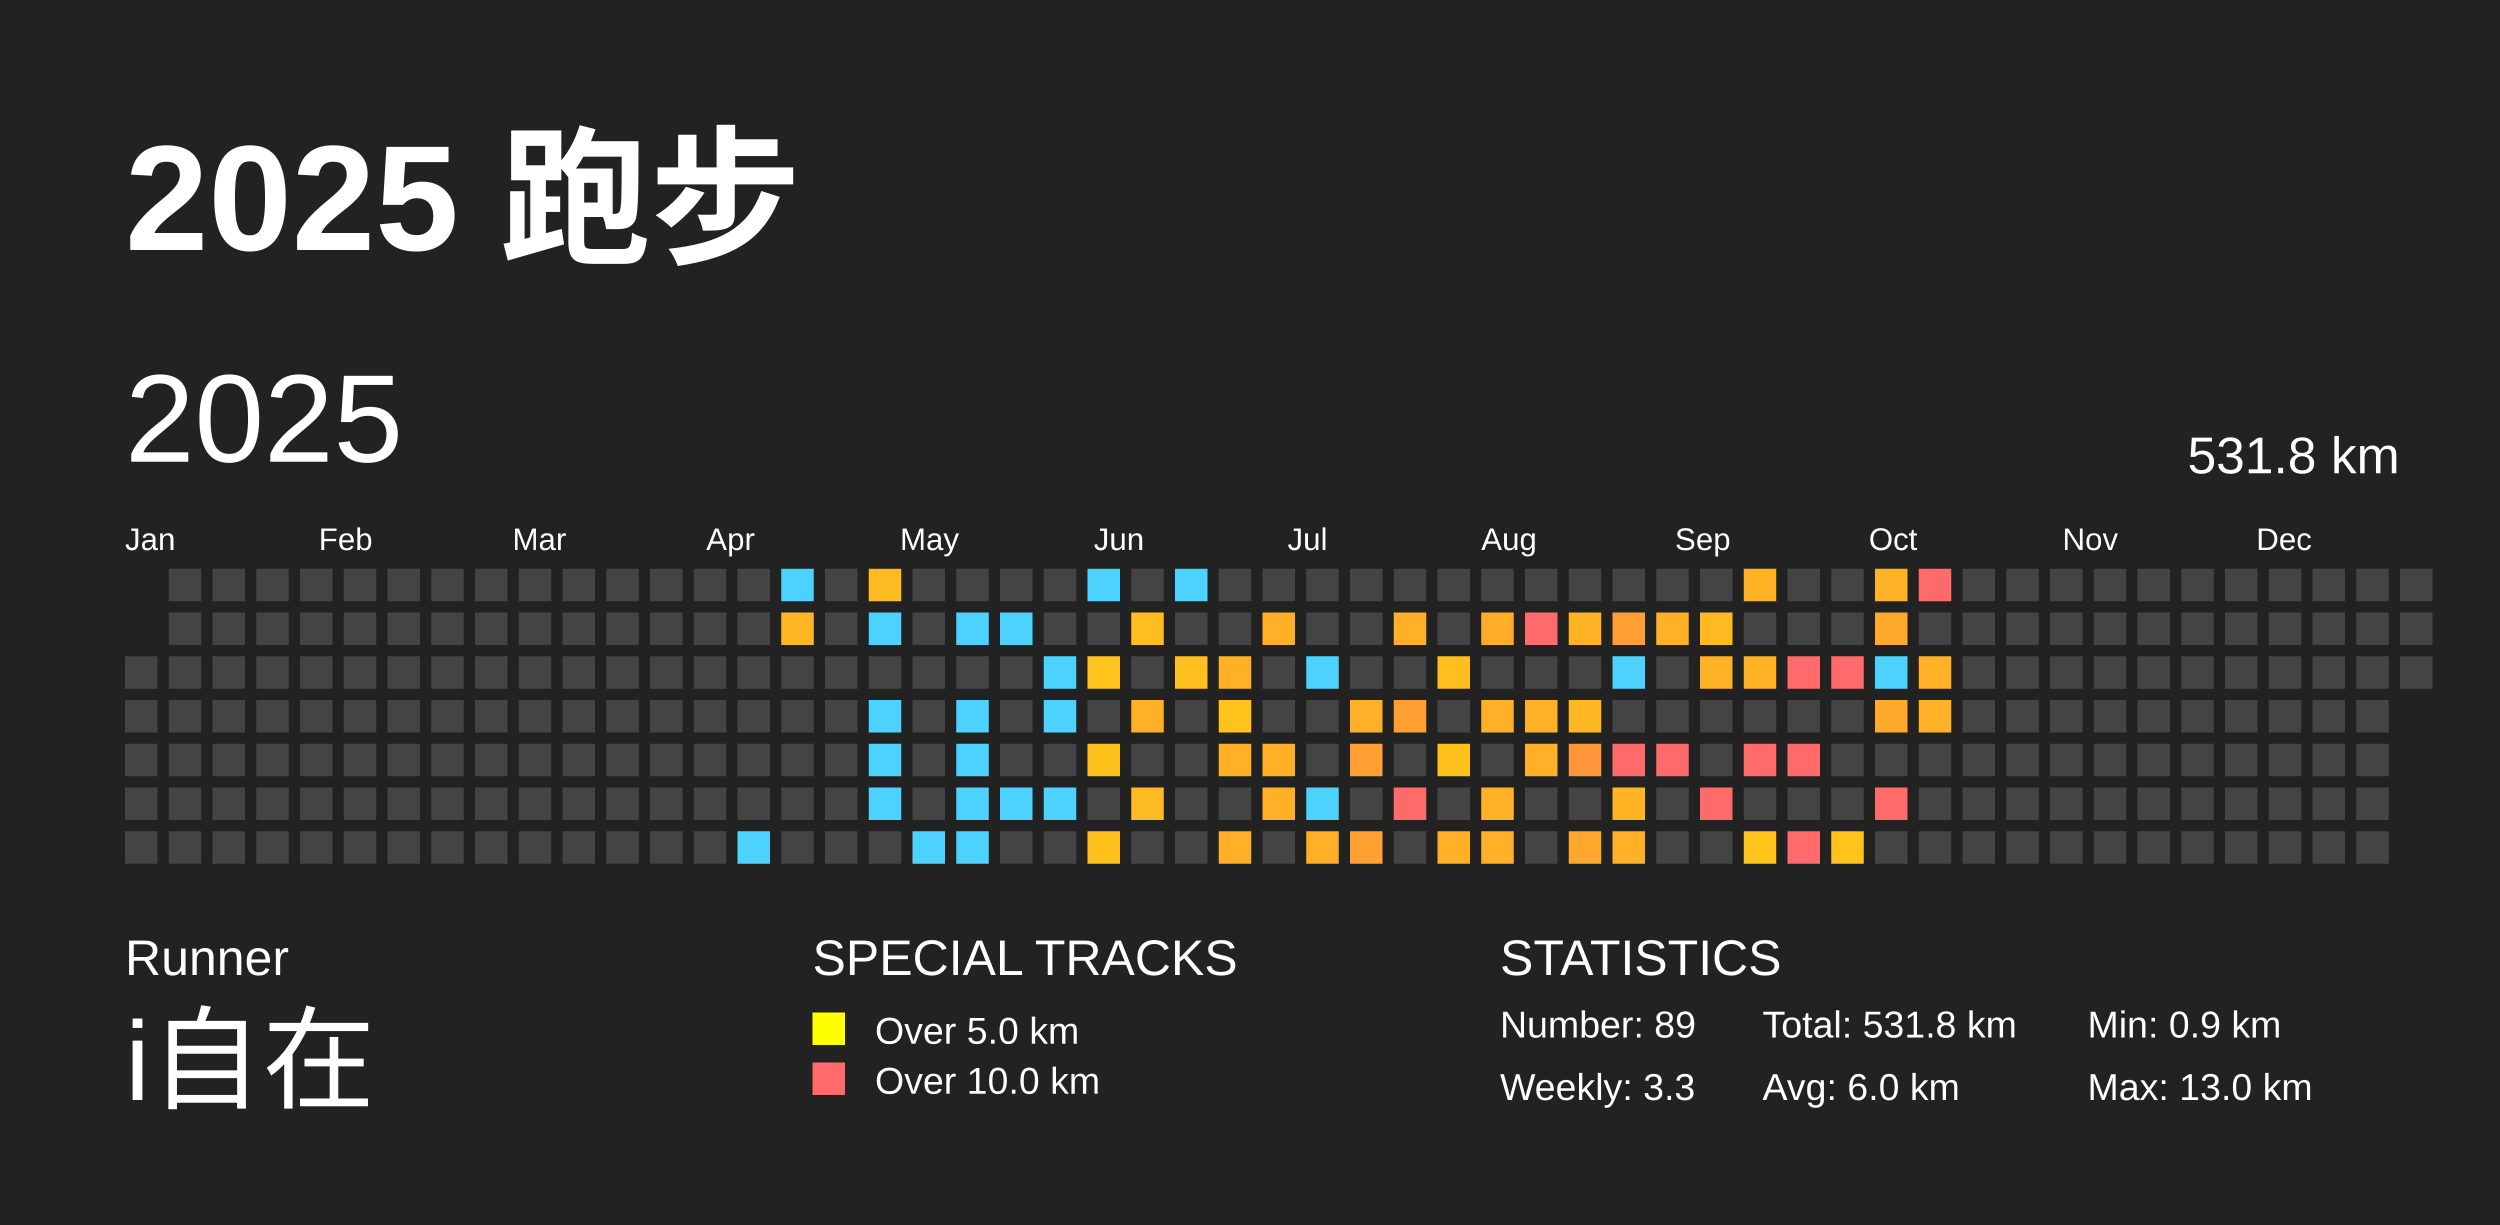
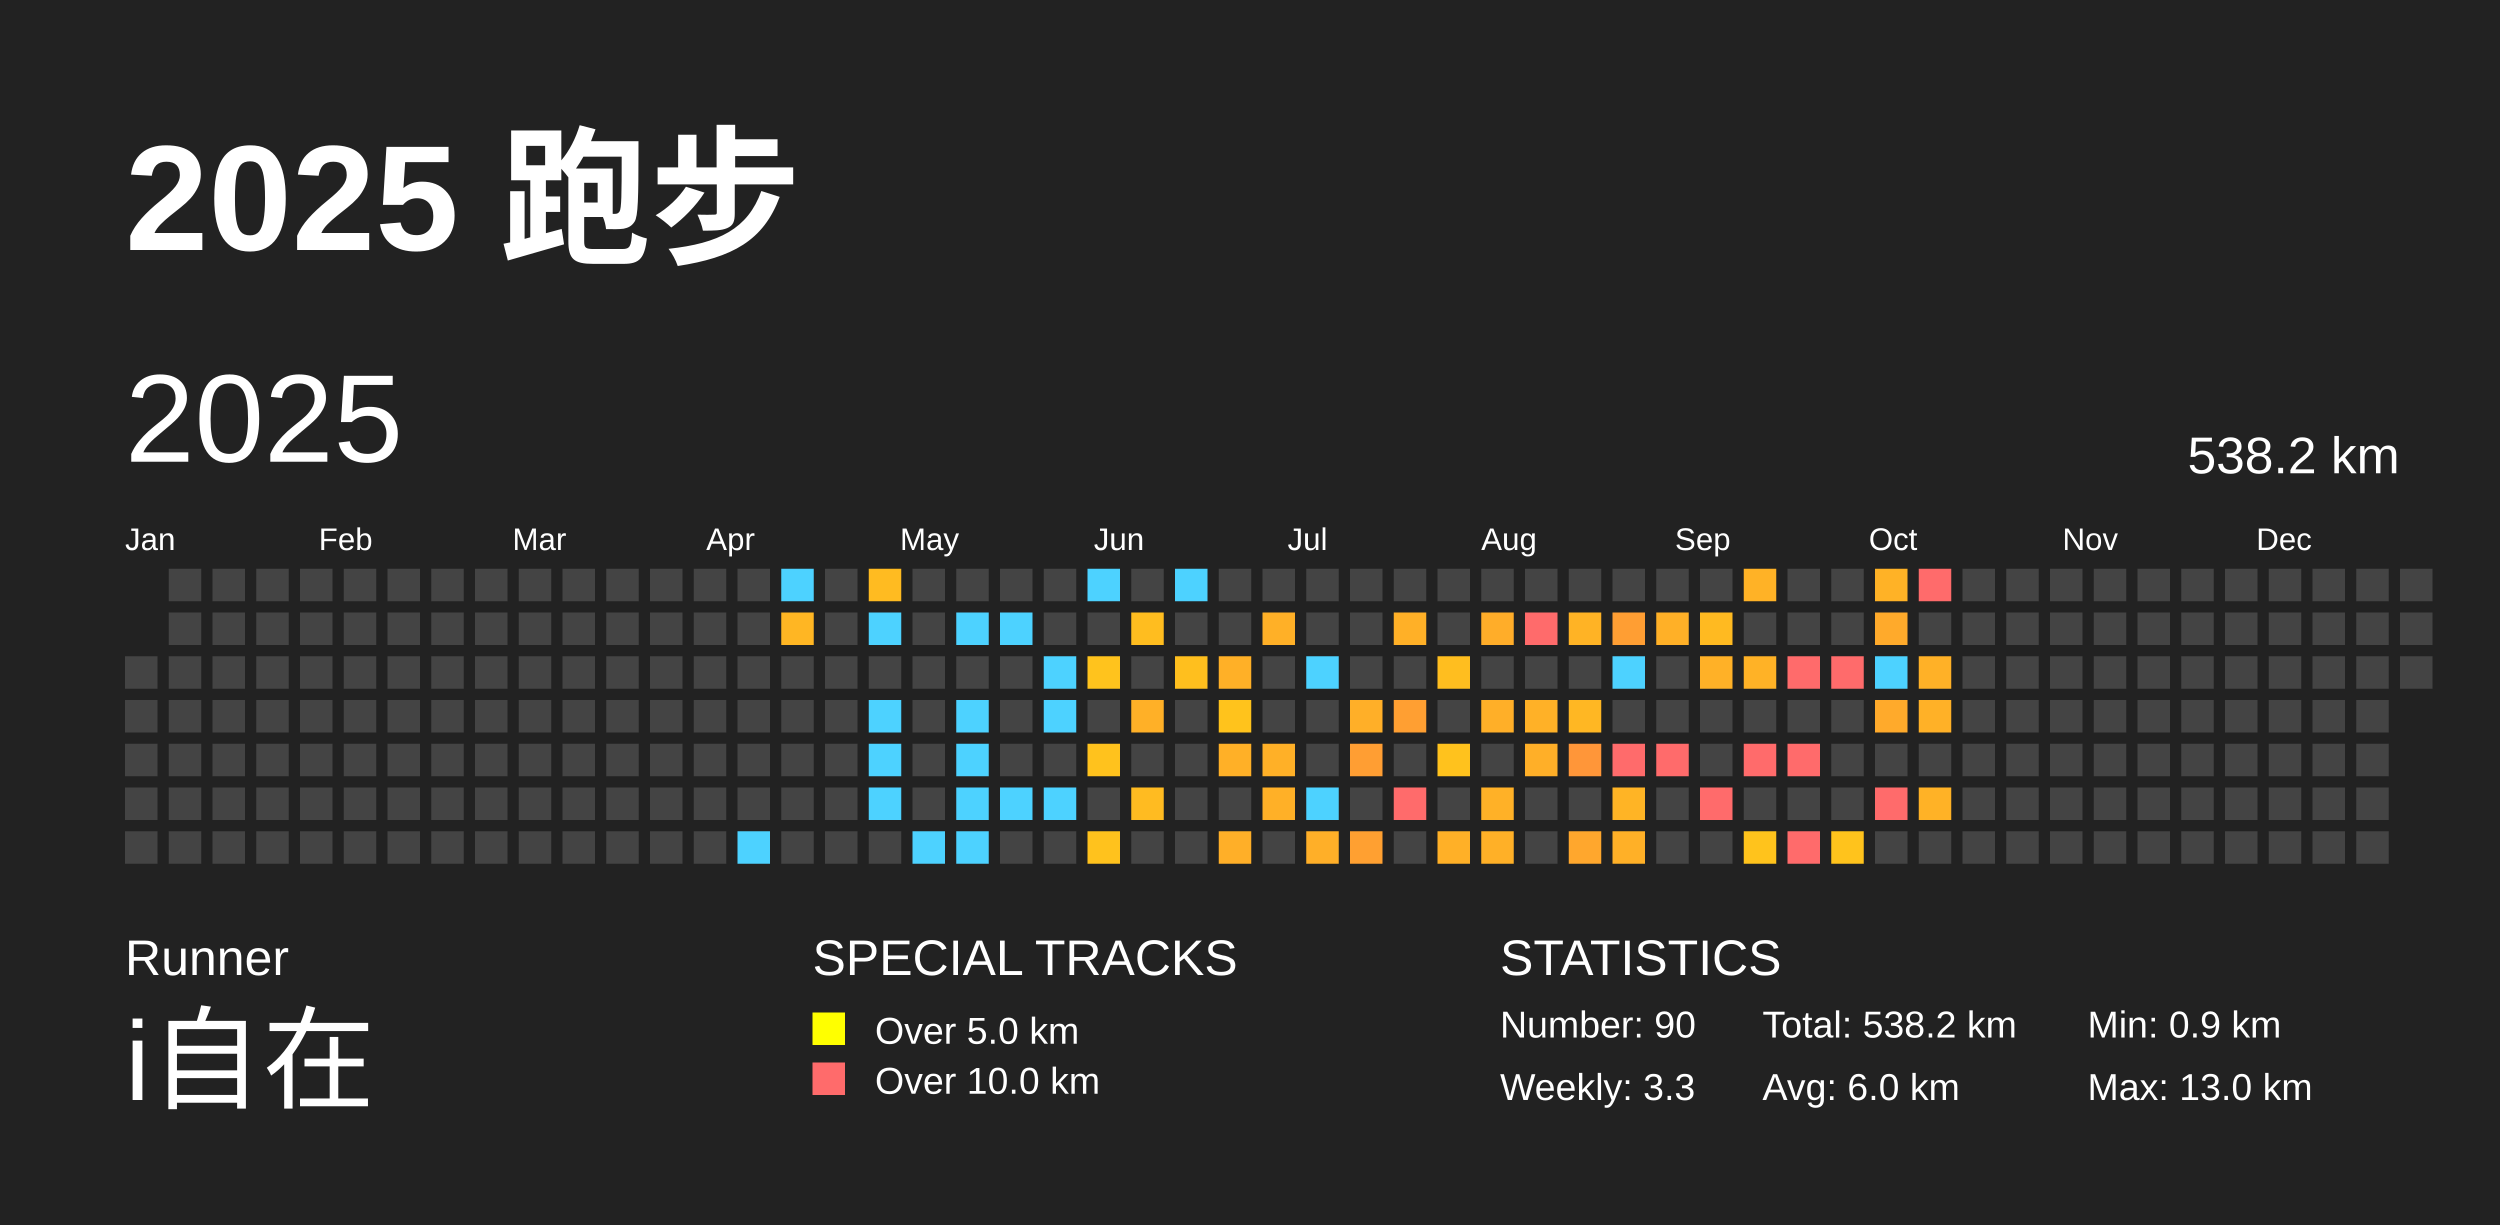
<svg xmlns="http://www.w3.org/2000/svg" baseProfile="full" height="98mm" version="1.1" viewBox="0,0,200,98" width="200mm">
  <defs />
  <rect fill="#222222" height="98" width="200" x="0" y="0" />
  <text fill="#FFFFFF" style="font-size:12px; font-family:Arial; font-weight:bold;" x="10" y="20">2025 跑步</text>
  <text fill="#FFFFFF" style="font-size:4px; font-family:Arial" x="10" y="78">Runner</text>
  <text fill="#FFFFFF" style="font-size:9px; font-family:Arial" x="10" y="88">i自在</text>
  <text fill="#FFFFFF" style="font-size:4px; font-family:Arial" x="65" y="78">SPECIAL TRACKS</text>
  <rect fill="#FFFF00" height="2.6" width="2.6" x="65" y="81" />
  <text fill="#FFFFFF" style="font-size:3px; font-family:Arial" x="70" y="83.5">Over 5.0 km</text>
  <rect fill="#FF6B6B" height="2.6" width="2.6" x="65" y="85" />
  <text fill="#FFFFFF" style="font-size:3px; font-family:Arial" x="70" y="87.5">Over 10.0 km</text>
  <text fill="#FFFFFF" style="font-size:4px; font-family:Arial" x="120" y="78">STATISTICS</text>
-   <text fill="#FFFFFF" style="font-size:3px; font-family:Arial" x="120" y="83">Number: 89</text>
+   <text fill="#FFFFFF" style="font-size:3px; font-family:Arial" x="120" y="83">Number: 90</text>
  <text fill="#FFFFFF" style="font-size:3px; font-family:Arial" x="120" y="88">Weekly: 3.3</text>
-   <text fill="#FFFFFF" style="font-size:3px; font-family:Arial" x="141" y="83">Total: 531.8 km</text>
+   <text fill="#FFFFFF" style="font-size:3px; font-family:Arial" x="141" y="83">Total: 538.2 km</text>
  <text fill="#FFFFFF" style="font-size:3px; font-family:Arial" x="141" y="88">Avg: 6.0 km</text>
  <text fill="#FFFFFF" style="font-size:3px; font-family:Arial" x="167" y="83">Min: 0.9 km</text>
  <text fill="#FFFFFF" style="font-size:3px; font-family:Arial" x="167" y="88">Max: 13.0 km</text>
  <text dominant-baseline="hanging" fill="#FFFFFF" style="font-size:10.0px; font-family:Arial;" x="10" y="30">2025</text>
-   <text dominant-baseline="hanging" fill="#FFFFFF" style="font-size:4.125px; font-family:Arial;" x="175" y="35">531.8 km</text>
+   <text dominant-baseline="hanging" fill="#FFFFFF" style="font-size:4.125px; font-family:Arial;" x="175" y="35">538.2 km</text>
  <text fill="#FFFFFF" style="font-size:2.5px; font-family:Arial" x="10.0" y="44">Jan</text>
  <text fill="#FFFFFF" style="font-size:2.5px; font-family:Arial" x="25.5" y="44">Feb</text>
  <text fill="#FFFFFF" style="font-size:2.5px; font-family:Arial" x="41.0" y="44">Mar</text>
  <text fill="#FFFFFF" style="font-size:2.5px; font-family:Arial" x="56.5" y="44">Apr</text>
  <text fill="#FFFFFF" style="font-size:2.5px; font-family:Arial" x="72.0" y="44">May</text>
  <text fill="#FFFFFF" style="font-size:2.5px; font-family:Arial" x="87.5" y="44">Jun</text>
  <text fill="#FFFFFF" style="font-size:2.5px; font-family:Arial" x="103.0" y="44">Jul</text>
  <text fill="#FFFFFF" style="font-size:2.5px; font-family:Arial" x="118.5" y="44">Aug</text>
  <text fill="#FFFFFF" style="font-size:2.5px; font-family:Arial" x="134.0" y="44">Sep</text>
  <text fill="#FFFFFF" style="font-size:2.5px; font-family:Arial" x="149.5" y="44">Oct</text>
  <text fill="#FFFFFF" style="font-size:2.5px; font-family:Arial" x="165.0" y="44">Nov</text>
  <text fill="#FFFFFF" style="font-size:2.5px; font-family:Arial" x="180.5" y="44">Dec</text>
  <rect fill="#444444" height="2.6" width="2.6" x="10.0" y="52.5" />
  <rect fill="#444444" height="2.6" width="2.6" x="10.0" y="56.0" />
  <rect fill="#444444" height="2.6" width="2.6" x="10.0" y="59.5" />
  <rect fill="#444444" height="2.6" width="2.6" x="10.0" y="63.0" />
  <rect fill="#444444" height="2.6" width="2.6" x="10.0" y="66.5" />
  <rect fill="#444444" height="2.6" width="2.6" x="13.5" y="45.5" />
  <rect fill="#444444" height="2.6" width="2.6" x="13.5" y="49.0" />
  <rect fill="#444444" height="2.6" width="2.6" x="13.5" y="52.5" />
  <rect fill="#444444" height="2.6" width="2.6" x="13.5" y="56.0" />
  <rect fill="#444444" height="2.6" width="2.6" x="13.5" y="59.5" />
  <rect fill="#444444" height="2.6" width="2.6" x="13.5" y="63.0" />
  <rect fill="#444444" height="2.6" width="2.6" x="13.5" y="66.5" />
  <rect fill="#444444" height="2.6" width="2.6" x="17.0" y="45.5" />
  <rect fill="#444444" height="2.6" width="2.6" x="17.0" y="49.0" />
  <rect fill="#444444" height="2.6" width="2.6" x="17.0" y="52.5" />
  <rect fill="#444444" height="2.6" width="2.6" x="17.0" y="56.0" />
  <rect fill="#444444" height="2.6" width="2.6" x="17.0" y="59.5" />
  <rect fill="#444444" height="2.6" width="2.6" x="17.0" y="63.0" />
  <rect fill="#444444" height="2.6" width="2.6" x="17.0" y="66.5" />
  <rect fill="#444444" height="2.6" width="2.6" x="20.5" y="45.5" />
  <rect fill="#444444" height="2.6" width="2.6" x="20.5" y="49.0" />
  <rect fill="#444444" height="2.6" width="2.6" x="20.5" y="52.5" />
  <rect fill="#444444" height="2.6" width="2.6" x="20.5" y="56.0" />
  <rect fill="#444444" height="2.6" width="2.6" x="20.5" y="59.5" />
  <rect fill="#444444" height="2.6" width="2.6" x="20.5" y="63.0" />
  <rect fill="#444444" height="2.6" width="2.6" x="20.5" y="66.5" />
  <rect fill="#444444" height="2.6" width="2.6" x="24.0" y="45.5" />
  <rect fill="#444444" height="2.6" width="2.6" x="24.0" y="49.0" />
  <rect fill="#444444" height="2.6" width="2.6" x="24.0" y="52.5" />
  <rect fill="#444444" height="2.6" width="2.6" x="24.0" y="56.0" />
  <rect fill="#444444" height="2.6" width="2.6" x="24.0" y="59.5" />
  <rect fill="#444444" height="2.6" width="2.6" x="24.0" y="63.0" />
  <rect fill="#444444" height="2.6" width="2.6" x="24.0" y="66.5" />
  <rect fill="#444444" height="2.6" width="2.6" x="27.5" y="45.5" />
  <rect fill="#444444" height="2.6" width="2.6" x="27.5" y="49.0" />
  <rect fill="#444444" height="2.6" width="2.6" x="27.5" y="52.5" />
  <rect fill="#444444" height="2.6" width="2.6" x="27.5" y="56.0" />
  <rect fill="#444444" height="2.6" width="2.6" x="27.5" y="59.5" />
  <rect fill="#444444" height="2.6" width="2.6" x="27.5" y="63.0" />
  <rect fill="#444444" height="2.6" width="2.6" x="27.5" y="66.5" />
  <rect fill="#444444" height="2.6" width="2.6" x="31.0" y="45.5" />
  <rect fill="#444444" height="2.6" width="2.6" x="31.0" y="49.0" />
  <rect fill="#444444" height="2.6" width="2.6" x="31.0" y="52.5" />
  <rect fill="#444444" height="2.6" width="2.6" x="31.0" y="56.0" />
  <rect fill="#444444" height="2.6" width="2.6" x="31.0" y="59.5" />
  <rect fill="#444444" height="2.6" width="2.6" x="31.0" y="63.0" />
  <rect fill="#444444" height="2.6" width="2.6" x="31.0" y="66.5" />
  <rect fill="#444444" height="2.6" width="2.6" x="34.5" y="45.5" />
  <rect fill="#444444" height="2.6" width="2.6" x="34.5" y="49.0" />
  <rect fill="#444444" height="2.6" width="2.6" x="34.5" y="52.5" />
  <rect fill="#444444" height="2.6" width="2.6" x="34.5" y="56.0" />
  <rect fill="#444444" height="2.6" width="2.6" x="34.5" y="59.5" />
  <rect fill="#444444" height="2.6" width="2.6" x="34.5" y="63.0" />
  <rect fill="#444444" height="2.6" width="2.6" x="34.5" y="66.5" />
  <rect fill="#444444" height="2.6" width="2.6" x="38.0" y="45.5" />
  <rect fill="#444444" height="2.6" width="2.6" x="38.0" y="49.0" />
  <rect fill="#444444" height="2.6" width="2.6" x="38.0" y="52.5" />
  <rect fill="#444444" height="2.6" width="2.6" x="38.0" y="56.0" />
  <rect fill="#444444" height="2.6" width="2.6" x="38.0" y="59.5" />
  <rect fill="#444444" height="2.6" width="2.6" x="38.0" y="63.0" />
  <rect fill="#444444" height="2.6" width="2.6" x="38.0" y="66.5" />
  <rect fill="#444444" height="2.6" width="2.6" x="41.5" y="45.5" />
  <rect fill="#444444" height="2.6" width="2.6" x="41.5" y="49.0" />
  <rect fill="#444444" height="2.6" width="2.6" x="41.5" y="52.5" />
  <rect fill="#444444" height="2.6" width="2.6" x="41.5" y="56.0" />
  <rect fill="#444444" height="2.6" width="2.6" x="41.5" y="59.5" />
  <rect fill="#444444" height="2.6" width="2.6" x="41.5" y="63.0" />
  <rect fill="#444444" height="2.6" width="2.6" x="41.5" y="66.5" />
  <rect fill="#444444" height="2.6" width="2.6" x="45.0" y="45.5" />
  <rect fill="#444444" height="2.6" width="2.6" x="45.0" y="49.0" />
  <rect fill="#444444" height="2.6" width="2.6" x="45.0" y="52.5" />
  <rect fill="#444444" height="2.6" width="2.6" x="45.0" y="56.0" />
  <rect fill="#444444" height="2.6" width="2.6" x="45.0" y="59.5" />
  <rect fill="#444444" height="2.6" width="2.6" x="45.0" y="63.0" />
  <rect fill="#444444" height="2.6" width="2.6" x="45.0" y="66.5" />
  <rect fill="#444444" height="2.6" width="2.6" x="48.5" y="45.5" />
  <rect fill="#444444" height="2.6" width="2.6" x="48.5" y="49.0" />
  <rect fill="#444444" height="2.6" width="2.6" x="48.5" y="52.5" />
  <rect fill="#444444" height="2.6" width="2.6" x="48.5" y="56.0" />
  <rect fill="#444444" height="2.6" width="2.6" x="48.5" y="59.5" />
  <rect fill="#444444" height="2.6" width="2.6" x="48.5" y="63.0" />
  <rect fill="#444444" height="2.6" width="2.6" x="48.5" y="66.5" />
  <rect fill="#444444" height="2.6" width="2.6" x="52.0" y="45.5" />
  <rect fill="#444444" height="2.6" width="2.6" x="52.0" y="49.0" />
  <rect fill="#444444" height="2.6" width="2.6" x="52.0" y="52.5" />
  <rect fill="#444444" height="2.6" width="2.6" x="52.0" y="56.0" />
  <rect fill="#444444" height="2.6" width="2.6" x="52.0" y="59.5" />
  <rect fill="#444444" height="2.6" width="2.6" x="52.0" y="63.0" />
  <rect fill="#444444" height="2.6" width="2.6" x="52.0" y="66.5" />
  <rect fill="#444444" height="2.6" width="2.6" x="55.5" y="45.5" />
  <rect fill="#444444" height="2.6" width="2.6" x="55.5" y="49.0" />
  <rect fill="#444444" height="2.6" width="2.6" x="55.5" y="52.5" />
  <rect fill="#444444" height="2.6" width="2.6" x="55.5" y="56.0" />
  <rect fill="#444444" height="2.6" width="2.6" x="55.5" y="59.5" />
  <rect fill="#444444" height="2.6" width="2.6" x="55.5" y="63.0" />
  <rect fill="#444444" height="2.6" width="2.6" x="55.5" y="66.5" />
  <rect fill="#444444" height="2.6" width="2.6" x="59.0" y="45.5" />
  <rect fill="#444444" height="2.6" width="2.6" x="59.0" y="49.0" />
  <rect fill="#444444" height="2.6" width="2.6" x="59.0" y="52.5" />
  <rect fill="#444444" height="2.6" width="2.6" x="59.0" y="56.0" />
  <rect fill="#444444" height="2.6" width="2.6" x="59.0" y="59.5" />
  <rect fill="#444444" height="2.6" width="2.6" x="59.0" y="63.0" />
  <rect fill="#4dd2ff" height="2.6" width="2.6" x="59.0" y="66.5" />
  <rect fill="#4dd2ff" height="2.6" width="2.6" x="62.5" y="45.5" />
  <rect fill="#ffb623" height="2.6" width="2.6" x="62.5" y="49.0" />
  <rect fill="#444444" height="2.6" width="2.6" x="62.5" y="52.5" />
  <rect fill="#444444" height="2.6" width="2.6" x="62.5" y="56.0" />
  <rect fill="#444444" height="2.6" width="2.6" x="62.5" y="59.5" />
  <rect fill="#444444" height="2.6" width="2.6" x="62.5" y="63.0" />
  <rect fill="#444444" height="2.6" width="2.6" x="62.5" y="66.5" />
  <rect fill="#444444" height="2.6" width="2.6" x="66.0" y="45.5" />
  <rect fill="#444444" height="2.6" width="2.6" x="66.0" y="49.0" />
  <rect fill="#444444" height="2.6" width="2.6" x="66.0" y="52.5" />
  <rect fill="#444444" height="2.6" width="2.6" x="66.0" y="56.0" />
  <rect fill="#444444" height="2.6" width="2.6" x="66.0" y="59.5" />
  <rect fill="#444444" height="2.6" width="2.6" x="66.0" y="63.0" />
  <rect fill="#444444" height="2.6" width="2.6" x="66.0" y="66.5" />
  <rect fill="#ffbb21" height="2.6" width="2.6" x="69.5" y="45.5" />
  <rect fill="#4dd2ff" height="2.6" width="2.6" x="69.5" y="49.0" />
  <rect fill="#444444" height="2.6" width="2.6" x="69.5" y="52.5" />
  <rect fill="#4dd2ff" height="2.6" width="2.6" x="69.5" y="56.0" />
  <rect fill="#4dd2ff" height="2.6" width="2.6" x="69.5" y="59.5" />
  <rect fill="#4dd2ff" height="2.6" width="2.6" x="69.5" y="63.0" />
  <rect fill="#444444" height="2.6" width="2.6" x="69.5" y="66.5" />
  <rect fill="#444444" height="2.6" width="2.6" x="73.0" y="45.5" />
  <rect fill="#444444" height="2.6" width="2.6" x="73.0" y="49.0" />
  <rect fill="#444444" height="2.6" width="2.6" x="73.0" y="52.5" />
  <rect fill="#444444" height="2.6" width="2.6" x="73.0" y="56.0" />
  <rect fill="#444444" height="2.6" width="2.6" x="73.0" y="59.5" />
  <rect fill="#444444" height="2.6" width="2.6" x="73.0" y="63.0" />
  <rect fill="#4dd2ff" height="2.6" width="2.6" x="73.0" y="66.5" />
  <rect fill="#444444" height="2.6" width="2.6" x="76.5" y="45.5" />
  <rect fill="#4dd2ff" height="2.6" width="2.6" x="76.5" y="49.0" />
  <rect fill="#444444" height="2.6" width="2.6" x="76.5" y="52.5" />
  <rect fill="#4dd2ff" height="2.6" width="2.6" x="76.5" y="56.0" />
  <rect fill="#4dd2ff" height="2.6" width="2.6" x="76.5" y="59.5" />
  <rect fill="#4dd2ff" height="2.6" width="2.6" x="76.5" y="63.0" />
  <rect fill="#4dd2ff" height="2.6" width="2.6" x="76.5" y="66.5" />
  <rect fill="#444444" height="2.6" width="2.6" x="80.0" y="45.5" />
  <rect fill="#4dd2ff" height="2.6" width="2.6" x="80.0" y="49.0" />
  <rect fill="#444444" height="2.6" width="2.6" x="80.0" y="52.5" />
  <rect fill="#444444" height="2.6" width="2.6" x="80.0" y="56.0" />
  <rect fill="#444444" height="2.6" width="2.6" x="80.0" y="59.5" />
  <rect fill="#4dd2ff" height="2.6" width="2.6" x="80.0" y="63.0" />
  <rect fill="#444444" height="2.6" width="2.6" x="80.0" y="66.5" />
  <rect fill="#444444" height="2.6" width="2.6" x="83.5" y="45.5" />
  <rect fill="#444444" height="2.6" width="2.6" x="83.5" y="49.0" />
  <rect fill="#4dd2ff" height="2.6" width="2.6" x="83.5" y="52.5" />
  <rect fill="#4dd2ff" height="2.6" width="2.6" x="83.5" y="56.0" />
  <rect fill="#444444" height="2.6" width="2.6" x="83.5" y="59.5" />
  <rect fill="#4dd2ff" height="2.6" width="2.6" x="83.5" y="63.0" />
  <rect fill="#444444" height="2.6" width="2.6" x="83.5" y="66.5" />
  <rect fill="#4dd2ff" height="2.6" width="2.6" x="87.0" y="45.5" />
  <rect fill="#444444" height="2.6" width="2.6" x="87.0" y="49.0" />
  <rect fill="#ffc31d" height="2.6" width="2.6" x="87.0" y="52.5" />
  <rect fill="#444444" height="2.6" width="2.6" x="87.0" y="56.0" />
  <rect fill="#ffc21d" height="2.6" width="2.6" x="87.0" y="59.5" />
  <rect fill="#444444" height="2.6" width="2.6" x="87.0" y="63.0" />
  <rect fill="#ffc21d" height="2.6" width="2.6" x="87.0" y="66.5" />
  <rect fill="#444444" height="2.6" width="2.6" x="90.5" y="45.5" />
  <rect fill="#ffbd1f" height="2.6" width="2.6" x="90.5" y="49.0" />
  <rect fill="#444444" height="2.6" width="2.6" x="90.5" y="52.5" />
  <rect fill="#ffb027" height="2.6" width="2.6" x="90.5" y="56.0" />
  <rect fill="#444444" height="2.6" width="2.6" x="90.5" y="59.5" />
  <rect fill="#ffbb21" height="2.6" width="2.6" x="90.5" y="63.0" />
  <rect fill="#444444" height="2.6" width="2.6" x="90.5" y="66.5" />
  <rect fill="#4dd2ff" height="2.6" width="2.6" x="94.0" y="45.5" />
  <rect fill="#444444" height="2.6" width="2.6" x="94.0" y="49.0" />
  <rect fill="#ffbf1e" height="2.6" width="2.6" x="94.0" y="52.5" />
  <rect fill="#444444" height="2.6" width="2.6" x="94.0" y="56.0" />
  <rect fill="#444444" height="2.6" width="2.6" x="94.0" y="59.5" />
  <rect fill="#444444" height="2.6" width="2.6" x="94.0" y="63.0" />
  <rect fill="#444444" height="2.6" width="2.6" x="94.0" y="66.5" />
  <rect fill="#444444" height="2.6" width="2.6" x="97.5" y="45.5" />
  <rect fill="#444444" height="2.6" width="2.6" x="97.5" y="49.0" />
  <rect fill="#ffb027" height="2.6" width="2.6" x="97.5" y="52.5" />
  <rect fill="#ffc31c" height="2.6" width="2.6" x="97.5" y="56.0" />
  <rect fill="#ffb027" height="2.6" width="2.6" x="97.5" y="59.5" />
  <rect fill="#444444" height="2.6" width="2.6" x="97.5" y="63.0" />
  <rect fill="#ffaf28" height="2.6" width="2.6" x="97.5" y="66.5" />
  <rect fill="#444444" height="2.6" width="2.6" x="101.0" y="45.5" />
  <rect fill="#ffb027" height="2.6" width="2.6" x="101.0" y="49.0" />
  <rect fill="#444444" height="2.6" width="2.6" x="101.0" y="52.5" />
  <rect fill="#444444" height="2.6" width="2.6" x="101.0" y="56.0" />
  <rect fill="#ffb027" height="2.6" width="2.6" x="101.0" y="59.5" />
  <rect fill="#ffb027" height="2.6" width="2.6" x="101.0" y="63.0" />
  <rect fill="#444444" height="2.6" width="2.6" x="101.0" y="66.5" />
  <rect fill="#444444" height="2.6" width="2.6" x="104.5" y="45.5" />
  <rect fill="#444444" height="2.6" width="2.6" x="104.5" y="49.0" />
  <rect fill="#4dd2ff" height="2.6" width="2.6" x="104.5" y="52.5" />
  <rect fill="#444444" height="2.6" width="2.6" x="104.5" y="56.0" />
  <rect fill="#444444" height="2.6" width="2.6" x="104.5" y="59.5" />
  <rect fill="#4dd2ff" height="2.6" width="2.6" x="104.5" y="63.0" />
  <rect fill="#ffaf28" height="2.6" width="2.6" x="104.5" y="66.5" />
  <rect fill="#444444" height="2.6" width="2.6" x="108.0" y="45.5" />
  <rect fill="#444444" height="2.6" width="2.6" x="108.0" y="49.0" />
  <rect fill="#444444" height="2.6" width="2.6" x="108.0" y="52.5" />
  <rect fill="#ffaf28" height="2.6" width="2.6" x="108.0" y="56.0" />
  <rect fill="#ff9e33" height="2.6" width="2.6" x="108.0" y="59.5" />
  <rect fill="#444444" height="2.6" width="2.6" x="108.0" y="63.0" />
  <rect fill="#ffa031" height="2.6" width="2.6" x="108.0" y="66.5" />
  <rect fill="#444444" height="2.6" width="2.6" x="111.5" y="45.5" />
  <rect fill="#ffb027" height="2.6" width="2.6" x="111.5" y="49.0" />
  <rect fill="#444444" height="2.6" width="2.6" x="111.5" y="52.5" />
  <rect fill="#ff9f32" height="2.6" width="2.6" x="111.5" y="56.0" />
  <rect fill="#444444" height="2.6" width="2.6" x="111.5" y="59.5" />
  <rect fill="#FF6B6B" height="2.6" width="2.6" x="111.5" y="63.0" />
  <rect fill="#444444" height="2.6" width="2.6" x="111.5" y="66.5" />
  <rect fill="#444444" height="2.6" width="2.6" x="115.0" y="45.5" />
  <rect fill="#444444" height="2.6" width="2.6" x="115.0" y="49.0" />
  <rect fill="#ffbe1f" height="2.6" width="2.6" x="115.0" y="52.5" />
  <rect fill="#444444" height="2.6" width="2.6" x="115.0" y="56.0" />
  <rect fill="#ffc21d" height="2.6" width="2.6" x="115.0" y="59.5" />
  <rect fill="#444444" height="2.6" width="2.6" x="115.0" y="63.0" />
  <rect fill="#ffb027" height="2.6" width="2.6" x="115.0" y="66.5" />
  <rect fill="#444444" height="2.6" width="2.6" x="118.5" y="45.5" />
  <rect fill="#ffad29" height="2.6" width="2.6" x="118.5" y="49.0" />
  <rect fill="#444444" height="2.6" width="2.6" x="118.5" y="52.5" />
  <rect fill="#ffaf28" height="2.6" width="2.6" x="118.5" y="56.0" />
  <rect fill="#444444" height="2.6" width="2.6" x="118.5" y="59.5" />
  <rect fill="#ffb127" height="2.6" width="2.6" x="118.5" y="63.0" />
  <rect fill="#ffb027" height="2.6" width="2.6" x="118.5" y="66.5" />
  <rect fill="#444444" height="2.6" width="2.6" x="122.0" y="45.5" />
  <rect fill="#FF6B6B" height="2.6" width="2.6" x="122.0" y="49.0" />
  <rect fill="#444444" height="2.6" width="2.6" x="122.0" y="52.5" />
  <rect fill="#ffb127" height="2.6" width="2.6" x="122.0" y="56.0" />
  <rect fill="#ffaf28" height="2.6" width="2.6" x="122.0" y="59.5" />
  <rect fill="#444444" height="2.6" width="2.6" x="122.0" y="63.0" />
  <rect fill="#444444" height="2.6" width="2.6" x="122.0" y="66.5" />
  <rect fill="#444444" height="2.6" width="2.6" x="125.5" y="45.5" />
  <rect fill="#ffb325" height="2.6" width="2.6" x="125.5" y="49.0" />
  <rect fill="#444444" height="2.6" width="2.6" x="125.5" y="52.5" />
  <rect fill="#ffb723" height="2.6" width="2.6" x="125.5" y="56.0" />
  <rect fill="#ff9639" height="2.6" width="2.6" x="125.5" y="59.5" />
  <rect fill="#444444" height="2.6" width="2.6" x="125.5" y="63.0" />
  <rect fill="#ffa72d" height="2.6" width="2.6" x="125.5" y="66.5" />
  <rect fill="#444444" height="2.6" width="2.6" x="129.0" y="45.5" />
  <rect fill="#ff9e33" height="2.6" width="2.6" x="129.0" y="49.0" />
  <rect fill="#4dd2ff" height="2.6" width="2.6" x="129.0" y="52.5" />
  <rect fill="#444444" height="2.6" width="2.6" x="129.0" y="56.0" />
  <rect fill="#FF6B6B" height="2.6" width="2.6" x="129.0" y="59.5" />
  <rect fill="#ffb425" height="2.6" width="2.6" x="129.0" y="63.0" />
  <rect fill="#ffb027" height="2.6" width="2.6" x="129.0" y="66.5" />
  <rect fill="#444444" height="2.6" width="2.6" x="132.5" y="45.5" />
  <rect fill="#ffb027" height="2.6" width="2.6" x="132.5" y="49.0" />
  <rect fill="#444444" height="2.6" width="2.6" x="132.5" y="52.5" />
  <rect fill="#444444" height="2.6" width="2.6" x="132.5" y="56.0" />
  <rect fill="#FF6B6B" height="2.6" width="2.6" x="132.5" y="59.5" />
  <rect fill="#444444" height="2.6" width="2.6" x="132.5" y="63.0" />
  <rect fill="#444444" height="2.6" width="2.6" x="132.5" y="66.5" />
  <rect fill="#444444" height="2.6" width="2.6" x="136.0" y="45.5" />
  <rect fill="#ffba21" height="2.6" width="2.6" x="136.0" y="49.0" />
  <rect fill="#ffb127" height="2.6" width="2.6" x="136.0" y="52.5" />
  <rect fill="#444444" height="2.6" width="2.6" x="136.0" y="56.0" />
  <rect fill="#444444" height="2.6" width="2.6" x="136.0" y="59.5" />
  <rect fill="#FF6B6B" height="2.6" width="2.6" x="136.0" y="63.0" />
  <rect fill="#444444" height="2.6" width="2.6" x="136.0" y="66.5" />
  <rect fill="#ffb226" height="2.6" width="2.6" x="139.5" y="45.5" />
  <rect fill="#444444" height="2.6" width="2.6" x="139.5" y="49.0" />
  <rect fill="#ffb226" height="2.6" width="2.6" x="139.5" y="52.5" />
  <rect fill="#444444" height="2.6" width="2.6" x="139.5" y="56.0" />
  <rect fill="#FF6B6B" height="2.6" width="2.6" x="139.5" y="59.5" />
  <rect fill="#444444" height="2.6" width="2.6" x="139.5" y="63.0" />
  <rect fill="#ffc31c" height="2.6" width="2.6" x="139.5" y="66.5" />
  <rect fill="#444444" height="2.6" width="2.6" x="143.0" y="45.5" />
  <rect fill="#444444" height="2.6" width="2.6" x="143.0" y="49.0" />
  <rect fill="#FF6B6B" height="2.6" width="2.6" x="143.0" y="52.5" />
  <rect fill="#444444" height="2.6" width="2.6" x="143.0" y="56.0" />
  <rect fill="#FF6B6B" height="2.6" width="2.6" x="143.0" y="59.5" />
  <rect fill="#444444" height="2.6" width="2.6" x="143.0" y="63.0" />
  <rect fill="#FF6B6B" height="2.6" width="2.6" x="143.0" y="66.5" />
  <rect fill="#444444" height="2.6" width="2.6" x="146.5" y="45.5" />
  <rect fill="#444444" height="2.6" width="2.6" x="146.5" y="49.0" />
  <rect fill="#FF6B6B" height="2.6" width="2.6" x="146.5" y="52.5" />
  <rect fill="#444444" height="2.6" width="2.6" x="146.5" y="56.0" />
  <rect fill="#444444" height="2.6" width="2.6" x="146.5" y="59.5" />
  <rect fill="#444444" height="2.6" width="2.6" x="146.5" y="63.0" />
  <rect fill="#ffc31c" height="2.6" width="2.6" x="146.5" y="66.5" />
  <rect fill="#ffb226" height="2.6" width="2.6" x="150.0" y="45.5" />
  <rect fill="#ffaa2b" height="2.6" width="2.6" x="150.0" y="49.0" />
  <rect fill="#4dd2ff" height="2.6" width="2.6" x="150.0" y="52.5" />
  <rect fill="#ffaa2b" height="2.6" width="2.6" x="150.0" y="56.0" />
  <rect fill="#444444" height="2.6" width="2.6" x="150.0" y="59.5" />
  <rect fill="#FF6B6B" height="2.6" width="2.6" x="150.0" y="63.0" />
  <rect fill="#444444" height="2.6" width="2.6" x="150.0" y="66.5" />
  <rect fill="#FF6B6B" height="2.6" width="2.6" x="153.5" y="45.5" />
  <rect fill="#444444" height="2.6" width="2.6" x="153.5" y="49.0" />
  <rect fill="#ffb127" height="2.6" width="2.6" x="153.5" y="52.5" />
  <rect fill="#ffb127" height="2.6" width="2.6" x="153.5" y="56.0" />
  <rect fill="#444444" height="2.6" width="2.6" x="153.5" y="59.5" />
-   <rect fill="#444444" height="2.6" width="2.6" x="153.5" y="63.0" />
+   <rect fill="#ffb226" height="2.6" width="2.6" x="153.5" y="63.0" />
  <rect fill="#444444" height="2.6" width="2.6" x="153.5" y="66.5" />
  <rect fill="#444444" height="2.6" width="2.6" x="157.0" y="45.5" />
  <rect fill="#444444" height="2.6" width="2.6" x="157.0" y="49.0" />
  <rect fill="#444444" height="2.6" width="2.6" x="157.0" y="52.5" />
  <rect fill="#444444" height="2.6" width="2.6" x="157.0" y="56.0" />
  <rect fill="#444444" height="2.6" width="2.6" x="157.0" y="59.5" />
  <rect fill="#444444" height="2.6" width="2.6" x="157.0" y="63.0" />
  <rect fill="#444444" height="2.6" width="2.6" x="157.0" y="66.5" />
  <rect fill="#444444" height="2.6" width="2.6" x="160.5" y="45.5" />
  <rect fill="#444444" height="2.6" width="2.6" x="160.5" y="49.0" />
  <rect fill="#444444" height="2.6" width="2.6" x="160.5" y="52.5" />
  <rect fill="#444444" height="2.6" width="2.6" x="160.5" y="56.0" />
  <rect fill="#444444" height="2.6" width="2.6" x="160.5" y="59.5" />
  <rect fill="#444444" height="2.6" width="2.6" x="160.5" y="63.0" />
  <rect fill="#444444" height="2.6" width="2.6" x="160.5" y="66.5" />
  <rect fill="#444444" height="2.6" width="2.6" x="164.0" y="45.5" />
  <rect fill="#444444" height="2.6" width="2.6" x="164.0" y="49.0" />
  <rect fill="#444444" height="2.6" width="2.6" x="164.0" y="52.5" />
  <rect fill="#444444" height="2.6" width="2.6" x="164.0" y="56.0" />
  <rect fill="#444444" height="2.6" width="2.6" x="164.0" y="59.5" />
  <rect fill="#444444" height="2.6" width="2.6" x="164.0" y="63.0" />
  <rect fill="#444444" height="2.6" width="2.6" x="164.0" y="66.5" />
  <rect fill="#444444" height="2.6" width="2.6" x="167.5" y="45.5" />
  <rect fill="#444444" height="2.6" width="2.6" x="167.5" y="49.0" />
  <rect fill="#444444" height="2.6" width="2.6" x="167.5" y="52.5" />
  <rect fill="#444444" height="2.6" width="2.6" x="167.5" y="56.0" />
  <rect fill="#444444" height="2.6" width="2.6" x="167.5" y="59.5" />
  <rect fill="#444444" height="2.6" width="2.6" x="167.5" y="63.0" />
  <rect fill="#444444" height="2.6" width="2.6" x="167.5" y="66.5" />
  <rect fill="#444444" height="2.6" width="2.6" x="171.0" y="45.5" />
  <rect fill="#444444" height="2.6" width="2.6" x="171.0" y="49.0" />
  <rect fill="#444444" height="2.6" width="2.6" x="171.0" y="52.5" />
  <rect fill="#444444" height="2.6" width="2.6" x="171.0" y="56.0" />
  <rect fill="#444444" height="2.6" width="2.6" x="171.0" y="59.5" />
  <rect fill="#444444" height="2.6" width="2.6" x="171.0" y="63.0" />
  <rect fill="#444444" height="2.6" width="2.6" x="171.0" y="66.5" />
  <rect fill="#444444" height="2.6" width="2.6" x="174.5" y="45.5" />
  <rect fill="#444444" height="2.6" width="2.6" x="174.5" y="49.0" />
  <rect fill="#444444" height="2.6" width="2.6" x="174.5" y="52.5" />
  <rect fill="#444444" height="2.6" width="2.6" x="174.5" y="56.0" />
  <rect fill="#444444" height="2.6" width="2.6" x="174.5" y="59.5" />
  <rect fill="#444444" height="2.6" width="2.6" x="174.5" y="63.0" />
  <rect fill="#444444" height="2.6" width="2.6" x="174.5" y="66.5" />
  <rect fill="#444444" height="2.6" width="2.6" x="178.0" y="45.5" />
  <rect fill="#444444" height="2.6" width="2.6" x="178.0" y="49.0" />
  <rect fill="#444444" height="2.6" width="2.6" x="178.0" y="52.5" />
  <rect fill="#444444" height="2.6" width="2.6" x="178.0" y="56.0" />
  <rect fill="#444444" height="2.6" width="2.6" x="178.0" y="59.5" />
  <rect fill="#444444" height="2.6" width="2.6" x="178.0" y="63.0" />
  <rect fill="#444444" height="2.6" width="2.6" x="178.0" y="66.5" />
  <rect fill="#444444" height="2.6" width="2.6" x="181.5" y="45.5" />
  <rect fill="#444444" height="2.6" width="2.6" x="181.5" y="49.0" />
  <rect fill="#444444" height="2.6" width="2.6" x="181.5" y="52.5" />
  <rect fill="#444444" height="2.6" width="2.6" x="181.5" y="56.0" />
  <rect fill="#444444" height="2.6" width="2.6" x="181.5" y="59.5" />
  <rect fill="#444444" height="2.6" width="2.6" x="181.5" y="63.0" />
  <rect fill="#444444" height="2.6" width="2.6" x="181.5" y="66.5" />
  <rect fill="#444444" height="2.6" width="2.6" x="185.0" y="45.5" />
  <rect fill="#444444" height="2.6" width="2.6" x="185.0" y="49.0" />
  <rect fill="#444444" height="2.6" width="2.6" x="185.0" y="52.5" />
  <rect fill="#444444" height="2.6" width="2.6" x="185.0" y="56.0" />
  <rect fill="#444444" height="2.6" width="2.6" x="185.0" y="59.5" />
  <rect fill="#444444" height="2.6" width="2.6" x="185.0" y="63.0" />
  <rect fill="#444444" height="2.6" width="2.6" x="185.0" y="66.5" />
  <rect fill="#444444" height="2.6" width="2.6" x="188.5" y="45.5" />
  <rect fill="#444444" height="2.6" width="2.6" x="188.5" y="49.0" />
  <rect fill="#444444" height="2.6" width="2.6" x="188.5" y="52.5" />
  <rect fill="#444444" height="2.6" width="2.6" x="188.5" y="56.0" />
  <rect fill="#444444" height="2.6" width="2.6" x="188.5" y="59.5" />
  <rect fill="#444444" height="2.6" width="2.6" x="188.5" y="63.0" />
  <rect fill="#444444" height="2.6" width="2.6" x="188.5" y="66.5" />
  <rect fill="#444444" height="2.6" width="2.6" x="192.0" y="45.5" />
  <rect fill="#444444" height="2.6" width="2.6" x="192.0" y="49.0" />
  <rect fill="#444444" height="2.6" width="2.6" x="192.0" y="52.5" />
</svg>
